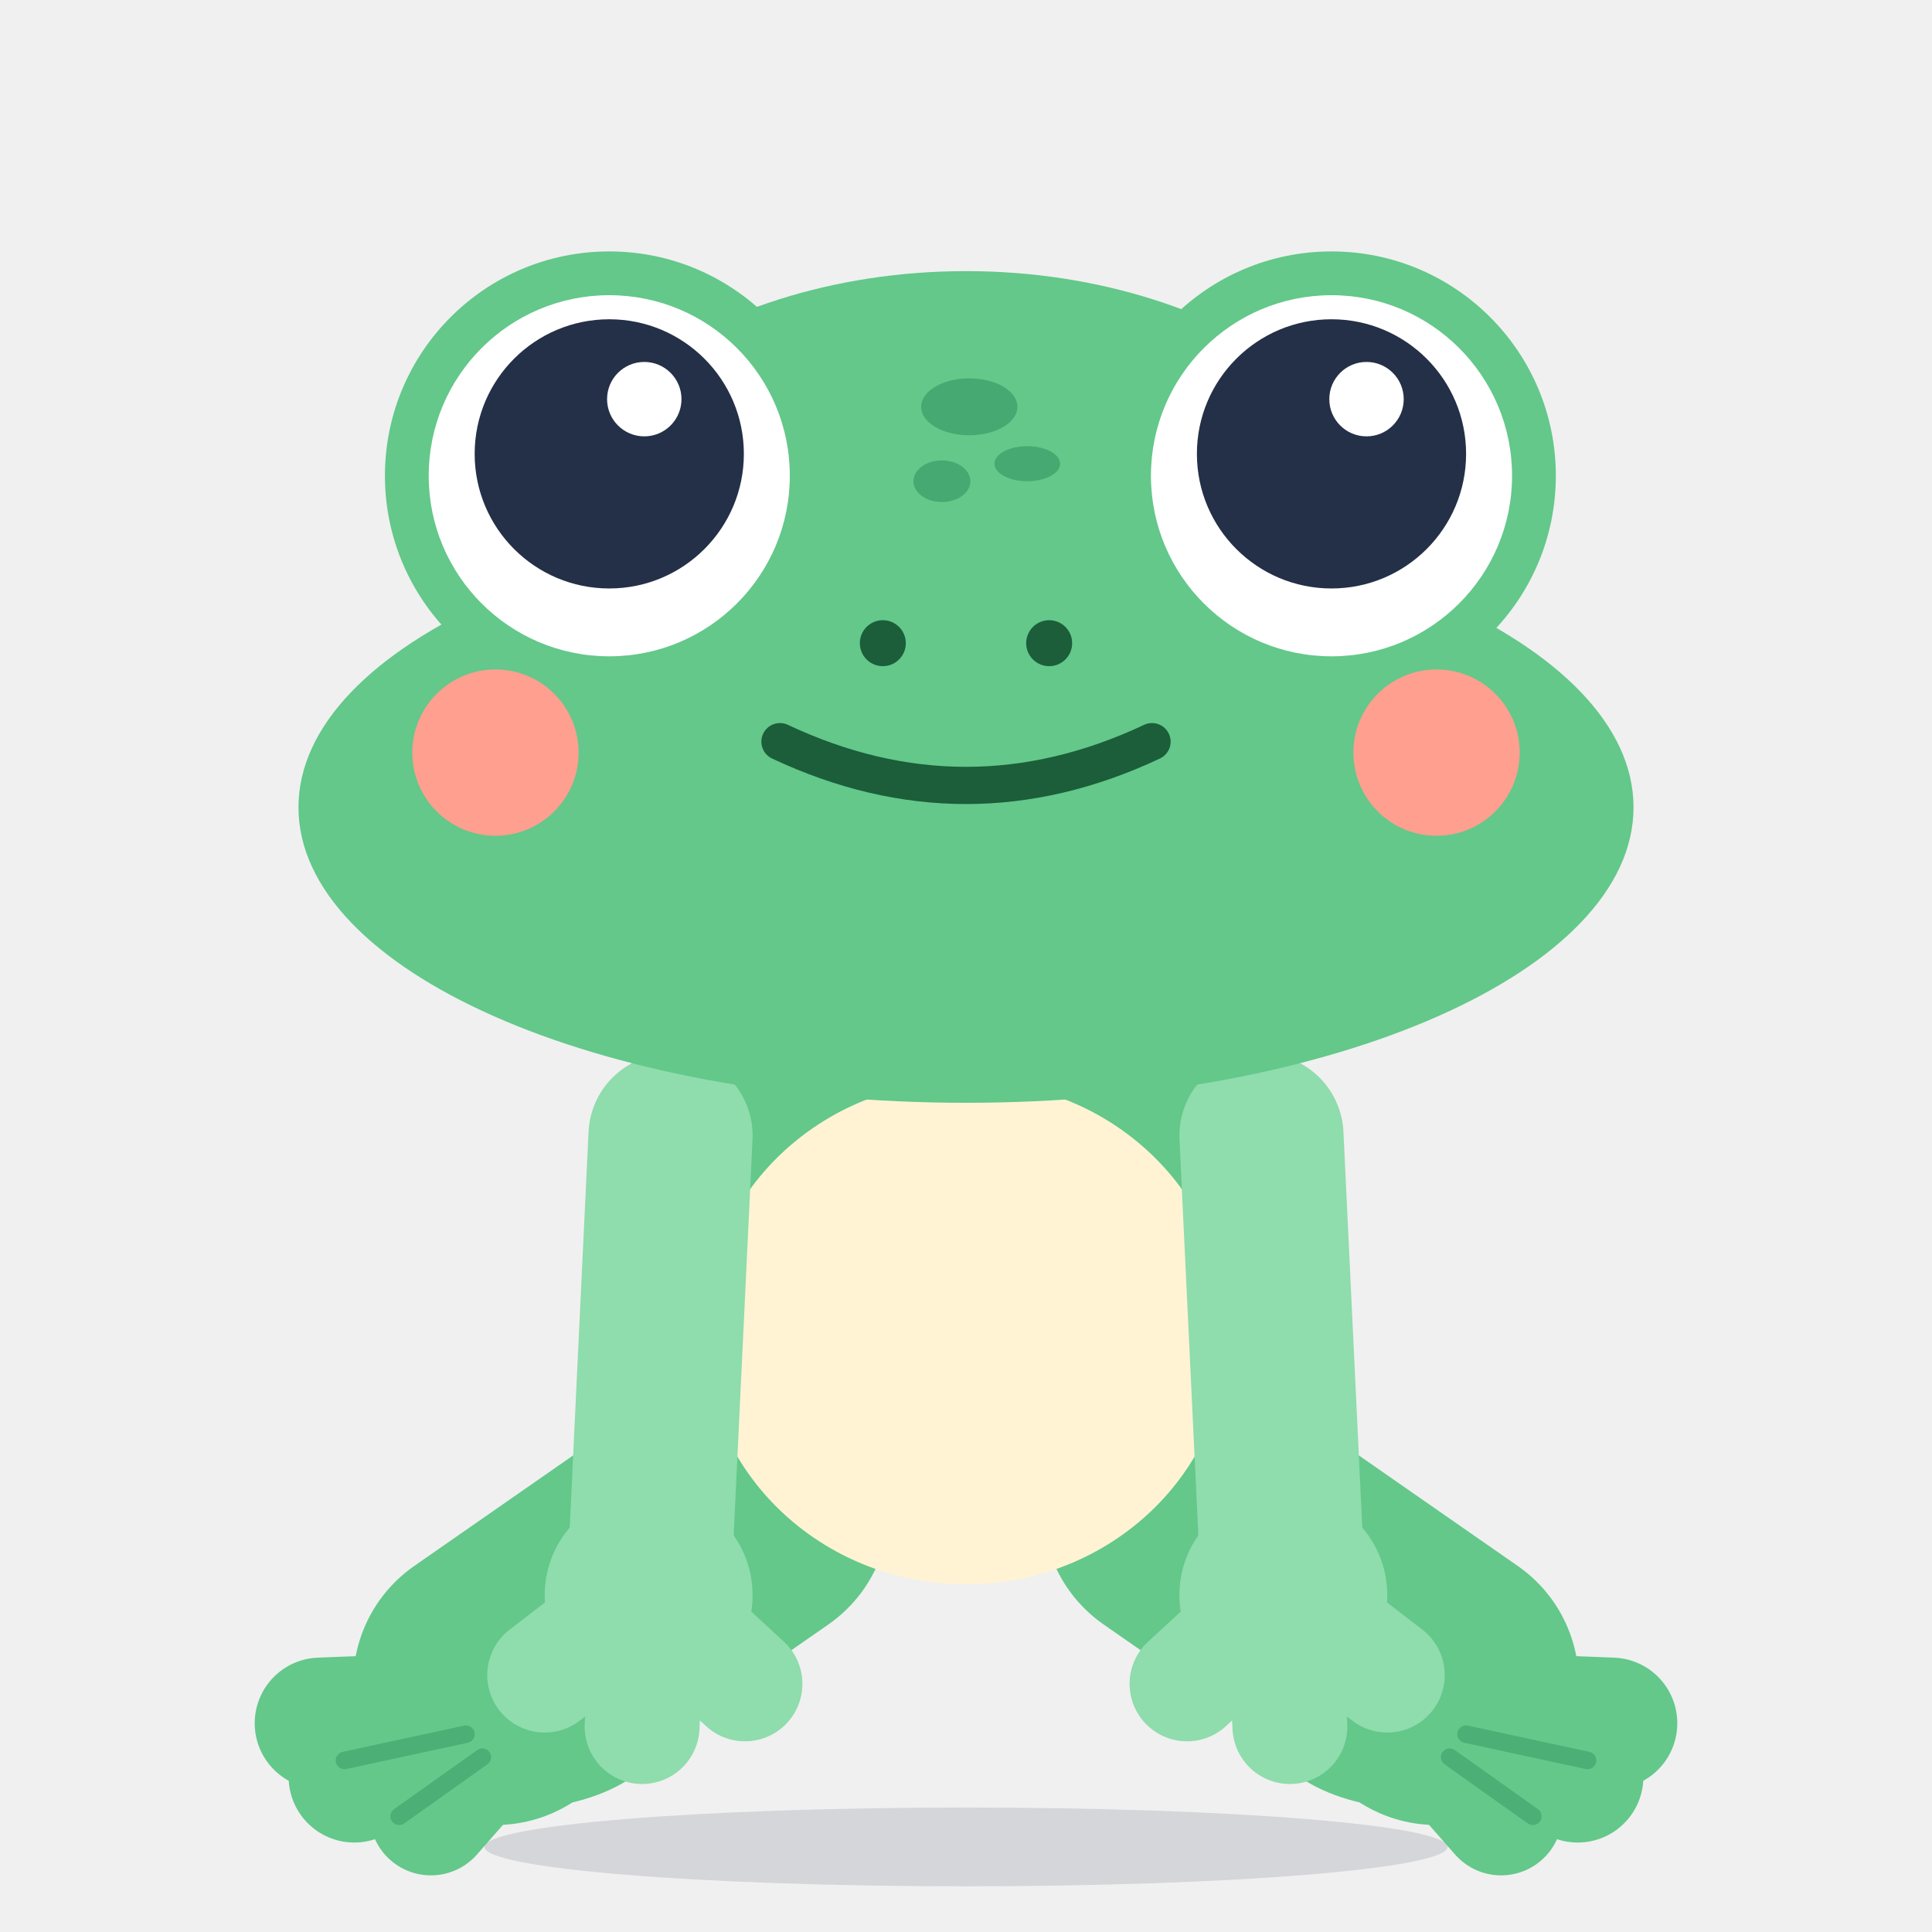
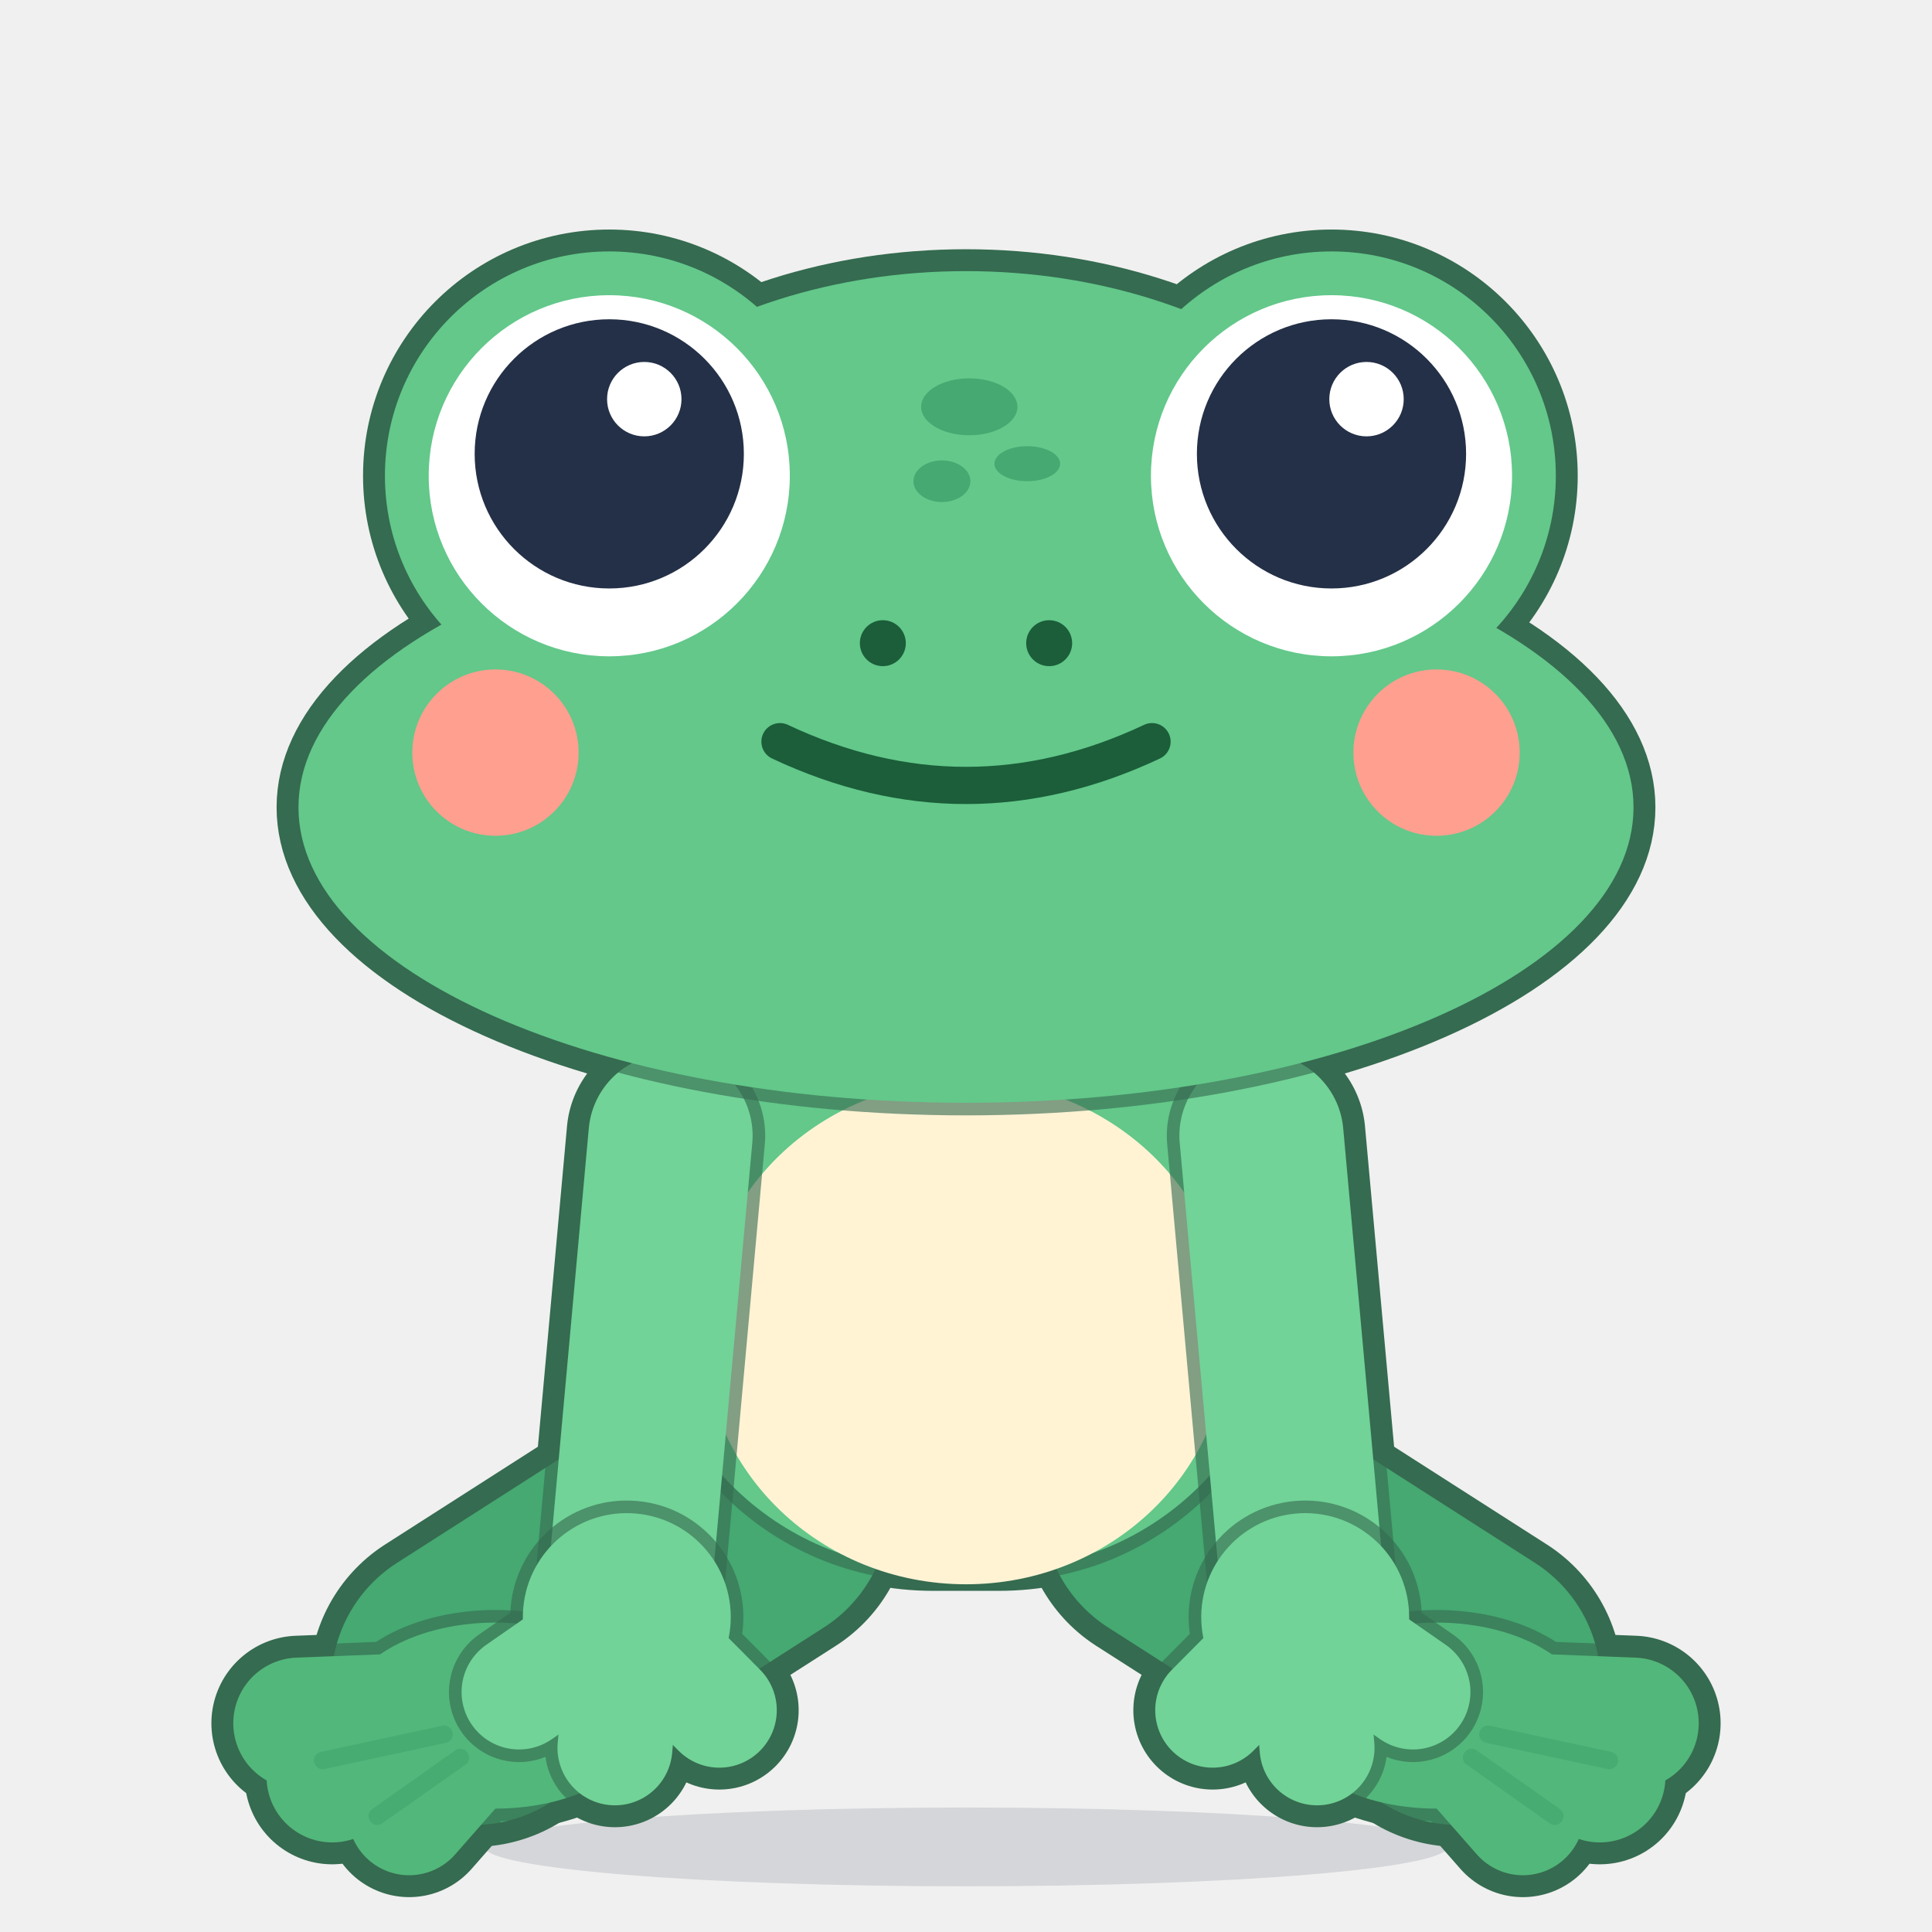
<svg xmlns="http://www.w3.org/2000/svg" viewBox="0 0 512 512" width="512" height="512">
  <g transform="translate(38.5 22.55) scale(2.9)">
-     <ellipse cx="75" cy="161.00" rx="44" ry="3.6" fill="#243047" opacity="0.140" />
-     <g transform="translate(0 10) translate(75 100) rotate(0) translate(-75 -100)">
-       <g>
-         <line x1="55" y1="120" x2="32" y2="136" stroke="#63C88A" stroke-width="26" stroke-linecap="round" />
-         <ellipse cx="34" cy="139" rx="14" ry="8.5" fill="#63C88A" />
-         <line x1="34" y1="139" x2="16.0" y2="139.7" stroke="#63C88A" stroke-width="12" stroke-linecap="round" />
-         <line x1="34" y1="139" x2="19.1" y2="144.6" stroke="#63C88A" stroke-width="12" stroke-linecap="round" />
-         <line x1="34" y1="139" x2="26.1" y2="148.0" stroke="#63C88A" stroke-width="11.2" stroke-linecap="round" />
-         <line x1="29.3" y1="140.7" x2="18.2" y2="143.1" stroke="#45A971" stroke-width="1.6" stroke-linecap="round" opacity="0.8" />
-         <line x1="30.8" y1="142.8" x2="23.2" y2="148.2" stroke="#45A971" stroke-width="1.6" stroke-linecap="round" opacity="0.8" />
+     <g id="hop-root">
+       <g id="shadow">
+         <ellipse cx="75" cy="161.00" rx="44" ry="3.6" fill="#243047" opacity="0.140" />
      </g>
-       <g>
-         <line x1="95" y1="120" x2="118" y2="136" stroke="#63C88A" stroke-width="26" stroke-linecap="round" />
-         <ellipse cx="116" cy="139" rx="14" ry="8.5" fill="#63C88A" />
-         <line x1="116" y1="139" x2="134.0" y2="139.7" stroke="#63C88A" stroke-width="12" stroke-linecap="round" />
-         <line x1="116" y1="139" x2="130.9" y2="144.6" stroke="#63C88A" stroke-width="12" stroke-linecap="round" />
-         <line x1="116" y1="139" x2="123.9" y2="148.0" stroke="#63C88A" stroke-width="11.2" stroke-linecap="round" />
-         <line x1="120.7" y1="140.7" x2="131.8" y2="143.1" stroke="#45A971" stroke-width="1.6" stroke-linecap="round" opacity="0.8" />
-         <line x1="119.2" y1="142.8" x2="126.8" y2="148.2" stroke="#45A971" stroke-width="1.6" stroke-linecap="round" opacity="0.8" />
-       </g>
-       <path d="M 46 59.4 H 104 V 99.6 A 26 26 0 0 1 78 125.6 H 72 A 26 26 0 0 1 46 99.6 Z" fill="#63C88A" />
-       <ellipse cx="75" cy="104" rx="24" ry="23" fill="#FFF3D4" />
-       <g>
-         <line x1="48" y1="86" x2="46" y2="128" stroke="#8FDCAC" stroke-width="15" stroke-linecap="round" />
-         <circle cx="46" cy="128" r="9.5" fill="#8FDCAC" />
-         <line x1="46" y1="128" x2="54.8" y2="136.1" stroke="#8FDCAC" stroke-width="10.5" stroke-linecap="round" />
-         <line x1="46" y1="128" x2="45.4" y2="140.0" stroke="#8FDCAC" stroke-width="10.5" stroke-linecap="round" />
-         <line x1="46" y1="128" x2="36.5" y2="135.3" stroke="#8FDCAC" stroke-width="10.5" stroke-linecap="round" />
-       </g>
-       <g>
-         <line x1="102" y1="86" x2="104" y2="128" stroke="#8FDCAC" stroke-width="15" stroke-linecap="round" />
-         <circle cx="104" cy="128" r="9.5" fill="#8FDCAC" />
-         <line x1="104" y1="128" x2="113.5" y2="135.3" stroke="#8FDCAC" stroke-width="10.5" stroke-linecap="round" />
-         <line x1="104" y1="128" x2="104.6" y2="140.0" stroke="#8FDCAC" stroke-width="10.5" stroke-linecap="round" />
-         <line x1="104" y1="128" x2="95.2" y2="136.1" stroke="#8FDCAC" stroke-width="10.5" stroke-linecap="round" />
-       </g>
-       <g transform="rotate(0 75 50)">
-         <ellipse cx="75" cy="40" rx="44" ry="33" fill="#63C88A" />
-         <ellipse cx="75" cy="56" rx="61" ry="27" fill="#63C88A" />
-         <circle cx="42.4" cy="25.7" r="20.5" fill="#63C88A" />
-         <circle cx="108.4" cy="25.7" r="20.5" fill="#63C88A" />
-       </g>
-       <g transform="rotate(0 75 50)">
-         <ellipse cx="75.3" cy="19.4" rx="4.4" ry="2.6" fill="#45A971" />
-         <ellipse cx="72.8" cy="26.2" rx="2.6" ry="1.9" fill="#45A971" />
-         <ellipse cx="80.6" cy="24.6" rx="3.0" ry="1.6" fill="#45A971" />
-         <g>
-           <clipPath id="eyeClip42">
-             <circle cx="42.4" cy="25.7" r="16.5" />
-           </clipPath>
-           <circle cx="42.4" cy="25.7" r="16.5" fill="#FFFFFF" />
-           <g clip-path="url(#eyeClip42)">
-             <circle cx="42.4" cy="23.7" r="12.3" fill="#243047" />
-             <circle cx="45.6" cy="18.7" r="3.4" fill="#FFFFFF" />
+       <g id="hop-figure" transform="translate(0 10) translate(75 100) rotate(0) translate(-75 -100)">
+         <g id="hop-silhouette" fill="#356B50" stroke="#356B50" stroke-linejoin="round" stroke-linecap="round">
+           <g transform="translate(55 120) rotate(147.38)">
+             <path d="M 0 0 L 29.68 0" fill="none" stroke-width="30" />
+             <g transform="translate(29.68 0) rotate(-147.38) translate(2 3)">
+               <path d="M 14 0 C 14 4.69 7.73 8.5 0 8.5 C -7.73 8.5 -14 4.69 -14 0 C -14 -4.69 -7.73 -8.5 0 -8.5 C 7.73 -8.5 14 -4.69 14 0 Z" stroke-width="4" />
+               <path d="M 0 0 L -17.96 0.7" fill="none" stroke-width="16" />
+               <path d="M 0 0 L -14.92 5.59" fill="none" stroke-width="16" />
+               <path d="M 0 0 L -7.89 8.99" fill="none" stroke-width="15.2" />
+             </g>
+           </g>
+           <g transform="translate(95 120) rotate(32.62)">
+             <path d="M 0 0 L 29.68 0" fill="none" stroke-width="30" />
+             <g transform="translate(29.68 0) rotate(-32.62) translate(-2 3)">
+               <path d="M 14 0 C 14 4.69 7.73 8.5 0 8.5 C -7.73 8.5 -14 4.69 -14 0 C -14 -4.69 -7.73 -8.5 0 -8.5 C 7.73 -8.5 14 -4.69 14 0 Z" stroke-width="4" />
+               <path d="M 0 0 L 17.96 0.7" fill="none" stroke-width="16" />
+               <path d="M 0 0 L 14.92 5.59" fill="none" stroke-width="16" />
+               <path d="M 0 0 L 7.89 8.99" fill="none" stroke-width="15.2" />
+             </g>
+           </g>
+           <path d="M 46 59.4 H 104 V 99.6 A 26 26 0 0 1 78 125.6 H 72 A 26 26 0 0 1 46 99.6 Z" stroke-width="4" />
+           <g transform="translate(48 86) rotate(95.19)">
+             <path d="M 0 0 L 44.18 0" fill="none" stroke-width="19" />
+             <g transform="translate(44.18 0)">
+               <path d="M 9.5 0 C 9.5 5.25 5.25 9.5 0 9.5 C -5.25 9.5 -9.5 5.25 -9.5 0 C -9.5 -5.25 -5.25 -9.5 0 -9.5 C 5.25 -9.5 9.5 -5.25 9.5 0 Z" stroke-width="4" />
+               <path d="M 0 0 L 7.71 -9.19" fill="none" stroke-width="14.5" />
+               <path d="M 0 0 L 12 0" fill="none" stroke-width="14.5" />
+               <path d="M 0 0 L 7.71 9.19" fill="none" stroke-width="14.5" />
+             </g>
+           </g>
+           <g transform="translate(102 86) rotate(84.81)">
+             <path d="M 0 0 L 44.18 0" fill="none" stroke-width="19" />
+             <g transform="translate(44.18 0)">
+               <path d="M 9.5 0 C 9.5 5.25 5.25 9.5 0 9.5 C -5.25 9.5 -9.5 5.25 -9.5 0 C -9.5 -5.25 -5.25 -9.5 0 -9.5 C 5.25 -9.5 9.5 -5.25 9.5 0 Z" stroke-width="4" />
+               <path d="M 0 0 L 7.71 -9.19" fill="none" stroke-width="14.5" />
+               <path d="M 0 0 L 12 0" fill="none" stroke-width="14.5" />
+               <path d="M 0 0 L 7.71 9.19" fill="none" stroke-width="14.5" />
+             </g>
+           </g>
+           <g transform="rotate(0 75 50)">
+             <path d="M 119 40 C 119 58.23 99.3 73 75 73 C 50.7 73 31 58.23 31 40 C 31 21.77 50.7 7 75 7 C 99.3 7 119 21.77 119 40 Z M 136 56 C 136 70.91 108.69 83 75 83 C 41.31 83 14 70.91 14 56 C 14 41.09 41.31 29 75 29 C 108.69 29 136 41.09 136 56 Z M 62.9 25.7 C 62.9 37.02 53.72 46.2 42.4 46.2 C 31.08 46.2 21.9 37.02 21.9 25.7 C 21.9 14.38 31.08 5.2 42.4 5.2 C 53.72 5.2 62.9 14.38 62.9 25.7 Z M 128.9 25.7 C 128.9 37.02 119.72 46.2 108.4 46.2 C 97.08 46.2 87.9 37.02 87.9 25.7 C 87.9 14.38 97.08 5.2 108.4 5.2 C 119.72 5.2 128.9 14.38 128.9 25.7 Z" stroke-width="4" />
          </g>
        </g>
-         <g>
-           <clipPath id="eyeClip108">
-             <circle cx="108.4" cy="25.7" r="16.5" />
-           </clipPath>
-           <circle cx="108.4" cy="25.7" r="16.5" fill="#FFFFFF" />
-           <g clip-path="url(#eyeClip108)">
-             <circle cx="108.4" cy="23.7" r="12.3" fill="#243047" />
-             <circle cx="111.6" cy="18.7" r="3.4" fill="#FFFFFF" />
+         <g id="left-leg" transform="translate(55 120) rotate(147.38)">
+           <g fill="#356B50" stroke="#356B50" stroke-linejoin="round" stroke-linecap="round" opacity="0.62">
+             <path d="M 0 0 L 29.68 0" fill="none" stroke-width="28.3" />
+           </g>
+           <line x1="0" y1="0" x2="29.68" y2="0" stroke="#45A971" stroke-width="26" stroke-linecap="round" />
+           <g id="left-foot" transform="translate(29.68 0) rotate(-147.38) translate(2 3)">
+             <g fill="#356B50" stroke="#356B50" stroke-linejoin="round" stroke-linecap="round" opacity="0.62">
+               <path d="M 14 0 C 14 4.69 7.73 8.5 0 8.5 C -7.73 8.5 -14 4.69 -14 0 C -14 -4.69 -7.73 -8.5 0 -8.5 C 7.73 -8.5 14 -4.69 14 0 Z" stroke-width="2.3" />
+               <path d="M 0 0 L -17.96 0.7" fill="none" stroke-width="14.3" />
+               <path d="M 0 0 L -14.92 5.59" fill="none" stroke-width="14.3" />
+               <path d="M 0 0 L -7.89 8.99" fill="none" stroke-width="13.5" />
+             </g>
+             <ellipse cx="0" cy="0" rx="14" ry="8.5" fill="#52B77A" />
+             <line x1="0" y1="0" x2="-17.96" y2="0.7" stroke="#52B77A" stroke-width="12" stroke-linecap="round" />
+             <line x1="0" y1="0" x2="-14.92" y2="5.59" stroke="#52B77A" stroke-width="12" stroke-linecap="round" />
+             <line x1="0" y1="0" x2="-7.89" y2="8.99" stroke="#52B77A" stroke-width="11.2" stroke-linecap="round" />
+             <line x1="-4.7" y1="1.71" x2="-15.79" y2="4.1" stroke="#45A971" stroke-width="1.6" stroke-linecap="round" opacity="0.8" />
+             <line x1="-3.21" y1="3.83" x2="-10.8" y2="9.19" stroke="#45A971" stroke-width="1.6" stroke-linecap="round" opacity="0.8" />
          </g>
        </g>
-         <circle cx="32" cy="51" r="7.6" fill="#FF9F8F" />
-         <circle cx="118" cy="51" r="7.6" fill="#FF9F8F" />
-         <circle cx="67.4" cy="41" r="2.1" fill="#1B5E39" />
-         <circle cx="82.6" cy="41" r="2.1" fill="#1B5E39" />
-         <path d="M 58 50 Q 75 58 92 50" fill="none" stroke="#1B5E39" stroke-width="3.4" stroke-linecap="round" />
+         <g id="right-leg" transform="translate(95 120) rotate(32.62)">
+           <g fill="#356B50" stroke="#356B50" stroke-linejoin="round" stroke-linecap="round" opacity="0.62">
+             <path d="M 0 0 L 29.68 0" fill="none" stroke-width="28.3" />
+           </g>
+           <line x1="0" y1="0" x2="29.68" y2="0" stroke="#45A971" stroke-width="26" stroke-linecap="round" />
+           <g id="right-foot" transform="translate(29.68 0) rotate(-32.62) translate(-2 3)">
+             <g fill="#356B50" stroke="#356B50" stroke-linejoin="round" stroke-linecap="round" opacity="0.62">
+               <path d="M 14 0 C 14 4.69 7.73 8.5 0 8.5 C -7.73 8.5 -14 4.69 -14 0 C -14 -4.69 -7.73 -8.5 0 -8.5 C 7.73 -8.5 14 -4.69 14 0 Z" stroke-width="2.3" />
+               <path d="M 0 0 L 17.96 0.7" fill="none" stroke-width="14.3" />
+               <path d="M 0 0 L 14.92 5.59" fill="none" stroke-width="14.3" />
+               <path d="M 0 0 L 7.89 8.99" fill="none" stroke-width="13.5" />
+             </g>
+             <ellipse cx="0" cy="0" rx="14" ry="8.5" fill="#52B77A" />
+             <line x1="0" y1="0" x2="17.96" y2="0.7" stroke="#52B77A" stroke-width="12" stroke-linecap="round" />
+             <line x1="0" y1="0" x2="14.92" y2="5.59" stroke="#52B77A" stroke-width="12" stroke-linecap="round" />
+             <line x1="0" y1="0" x2="7.89" y2="8.99" stroke="#52B77A" stroke-width="11.2" stroke-linecap="round" />
+             <line x1="4.7" y1="1.71" x2="15.79" y2="4.1" stroke="#45A971" stroke-width="1.6" stroke-linecap="round" opacity="0.8" />
+             <line x1="3.21" y1="3.83" x2="10.8" y2="9.19" stroke="#45A971" stroke-width="1.6" stroke-linecap="round" opacity="0.8" />
+           </g>
+         </g>
+         <g id="body">
+           <g fill="#356B50" stroke="#356B50" stroke-linejoin="round" stroke-linecap="round" opacity="0.62">
+             <path d="M 46 59.4 H 104 V 99.6 A 26 26 0 0 1 78 125.6 H 72 A 26 26 0 0 1 46 99.6 Z" stroke-width="2.3" />
+           </g>
+           <path d="M 46 59.4 H 104 V 99.6 A 26 26 0 0 1 78 125.6 H 72 A 26 26 0 0 1 46 99.6 Z" fill="#63C88A" />
+         </g>
+         <g id="belly">
+           <ellipse cx="75" cy="104" rx="24" ry="23" fill="#FFF3D4" />
+         </g>
+         <g id="left-arm" transform="translate(48 86) rotate(95.19)">
+           <g fill="#356B50" stroke="#356B50" stroke-linejoin="round" stroke-linecap="round" opacity="0.62">
+             <path d="M 0 0 L 44.18 0" fill="none" stroke-width="17.3" />
+           </g>
+           <line x1="0" y1="0" x2="44.18" y2="0" stroke="#71D397" stroke-width="15" stroke-linecap="round" />
+           <g id="left-hand" transform="translate(44.18 0)">
+             <g fill="#356B50" stroke="#356B50" stroke-linejoin="round" stroke-linecap="round" opacity="0.62">
+               <path d="M 9.5 0 C 9.5 5.25 5.25 9.5 0 9.5 C -5.25 9.5 -9.5 5.25 -9.5 0 C -9.5 -5.25 -5.25 -9.5 0 -9.5 C 5.25 -9.5 9.5 -5.25 9.5 0 Z" stroke-width="2.3" />
+               <path d="M 0 0 L 7.71 -9.19" fill="none" stroke-width="12.8" />
+               <path d="M 0 0 L 12 0" fill="none" stroke-width="12.8" />
+               <path d="M 0 0 L 7.71 9.19" fill="none" stroke-width="12.8" />
+             </g>
+             <circle cx="0" cy="0" r="9.5" fill="#71D397" />
+             <line x1="0" y1="0" x2="7.71" y2="-9.19" stroke="#71D397" stroke-width="10.5" stroke-linecap="round" />
+             <line x1="0" y1="0" x2="12" y2="0" stroke="#71D397" stroke-width="10.5" stroke-linecap="round" />
+             <line x1="0" y1="0" x2="7.71" y2="9.19" stroke="#71D397" stroke-width="10.5" stroke-linecap="round" />
+           </g>
+         </g>
+         <g id="right-arm" transform="translate(102 86) rotate(84.81)">
+           <g fill="#356B50" stroke="#356B50" stroke-linejoin="round" stroke-linecap="round" opacity="0.62">
+             <path d="M 0 0 L 44.18 0" fill="none" stroke-width="17.3" />
+           </g>
+           <line x1="0" y1="0" x2="44.18" y2="0" stroke="#71D397" stroke-width="15" stroke-linecap="round" />
+           <g id="right-hand" transform="translate(44.18 0)">
+             <g fill="#356B50" stroke="#356B50" stroke-linejoin="round" stroke-linecap="round" opacity="0.62">
+               <path d="M 9.5 0 C 9.5 5.25 5.25 9.5 0 9.5 C -5.25 9.5 -9.5 5.25 -9.5 0 C -9.5 -5.25 -5.25 -9.5 0 -9.5 C 5.25 -9.5 9.5 -5.25 9.5 0 Z" stroke-width="2.3" />
+               <path d="M 0 0 L 7.71 -9.19" fill="none" stroke-width="12.8" />
+               <path d="M 0 0 L 12 0" fill="none" stroke-width="12.8" />
+               <path d="M 0 0 L 7.71 9.19" fill="none" stroke-width="12.8" />
+             </g>
+             <circle cx="0" cy="0" r="9.5" fill="#71D397" />
+             <line x1="0" y1="0" x2="7.71" y2="-9.19" stroke="#71D397" stroke-width="10.5" stroke-linecap="round" />
+             <line x1="0" y1="0" x2="12" y2="0" stroke="#71D397" stroke-width="10.5" stroke-linecap="round" />
+             <line x1="0" y1="0" x2="7.71" y2="9.19" stroke="#71D397" stroke-width="10.5" stroke-linecap="round" />
+           </g>
+         </g>
+         <g id="head" transform="rotate(0 75 50)">
+           <g fill="#356B50" stroke="#356B50" stroke-linejoin="round" stroke-linecap="round" opacity="0.62">
+             <path d="M 119 40 C 119 58.23 99.3 73 75 73 C 50.7 73 31 58.23 31 40 C 31 21.77 50.7 7 75 7 C 99.3 7 119 21.77 119 40 Z M 136 56 C 136 70.91 108.69 83 75 83 C 41.31 83 14 70.91 14 56 C 14 41.09 41.31 29 75 29 C 108.69 29 136 41.09 136 56 Z M 62.9 25.7 C 62.9 37.02 53.72 46.2 42.4 46.2 C 31.08 46.2 21.9 37.02 21.9 25.7 C 21.9 14.38 31.08 5.2 42.4 5.2 C 53.72 5.2 62.9 14.38 62.9 25.7 Z M 128.9 25.7 C 128.9 37.02 119.72 46.2 108.4 46.2 C 97.08 46.2 87.9 37.02 87.9 25.7 C 87.9 14.38 97.08 5.2 108.4 5.2 C 119.72 5.2 128.9 14.38 128.9 25.7 Z" stroke-width="2.3" />
+           </g>
+           <ellipse cx="75" cy="40" rx="44" ry="33" fill="#63C88A" />
+           <ellipse cx="75" cy="56" rx="61" ry="27" fill="#63C88A" />
+           <circle cx="42.4" cy="25.7" r="20.5" fill="#63C88A" />
+           <circle cx="108.4" cy="25.7" r="20.5" fill="#63C88A" />
+           <g id="accent-details">
+             <ellipse cx="75.3" cy="19.4" rx="4.4" ry="2.6" fill="#45A971" />
+             <ellipse cx="72.8" cy="26.2" rx="2.6" ry="1.9" fill="#45A971" />
+             <ellipse cx="80.6" cy="24.6" rx="3.0" ry="1.6" fill="#45A971" />
+           </g>
+           <g id="eyes-group">
+             <g id="left-eye">
+               <g>
+                 <clipPath id="eyeClip42">
+                   <circle cx="42.4" cy="25.7" r="16.5" />
+                 </clipPath>
+                 <circle cx="42.4" cy="25.7" r="16.5" fill="#FFFFFF" />
+                 <g clip-path="url(#eyeClip42)">
+                   <circle id="left-pupil" cx="42.4" cy="23.7" r="12.3" fill="#243047" />
+                   <circle cx="45.6" cy="18.7" r="3.4" fill="#FFFFFF" />
+                 </g>
+               </g>
+             </g>
+             <g id="right-eye">
+               <g>
+                 <clipPath id="eyeClip108">
+                   <circle cx="108.4" cy="25.7" r="16.5" />
+                 </clipPath>
+                 <circle cx="108.4" cy="25.7" r="16.5" fill="#FFFFFF" />
+                 <g clip-path="url(#eyeClip108)">
+                   <circle id="right-pupil" cx="108.4" cy="23.7" r="12.3" fill="#243047" />
+                   <circle cx="111.6" cy="18.7" r="3.4" fill="#FFFFFF" />
+                 </g>
+               </g>
+             </g>
+           </g>
+           <g id="cheeks">
+             <circle cx="32" cy="51" r="7.6" fill="#FF9F8F" />
+             <circle cx="118" cy="51" r="7.6" fill="#FF9F8F" />
+           </g>
+           <circle cx="67.4" cy="41" r="2.1" fill="#1B5E39" />
+           <circle cx="82.6" cy="41" r="2.1" fill="#1B5E39" />
+           <g id="mouth">
+             <path d="M 58 50 Q 75 58 92 50" fill="none" stroke="#1B5E39" stroke-width="3.4" stroke-linecap="round" />
+           </g>
+         </g>
      </g>
    </g>
  </g>
</svg>
